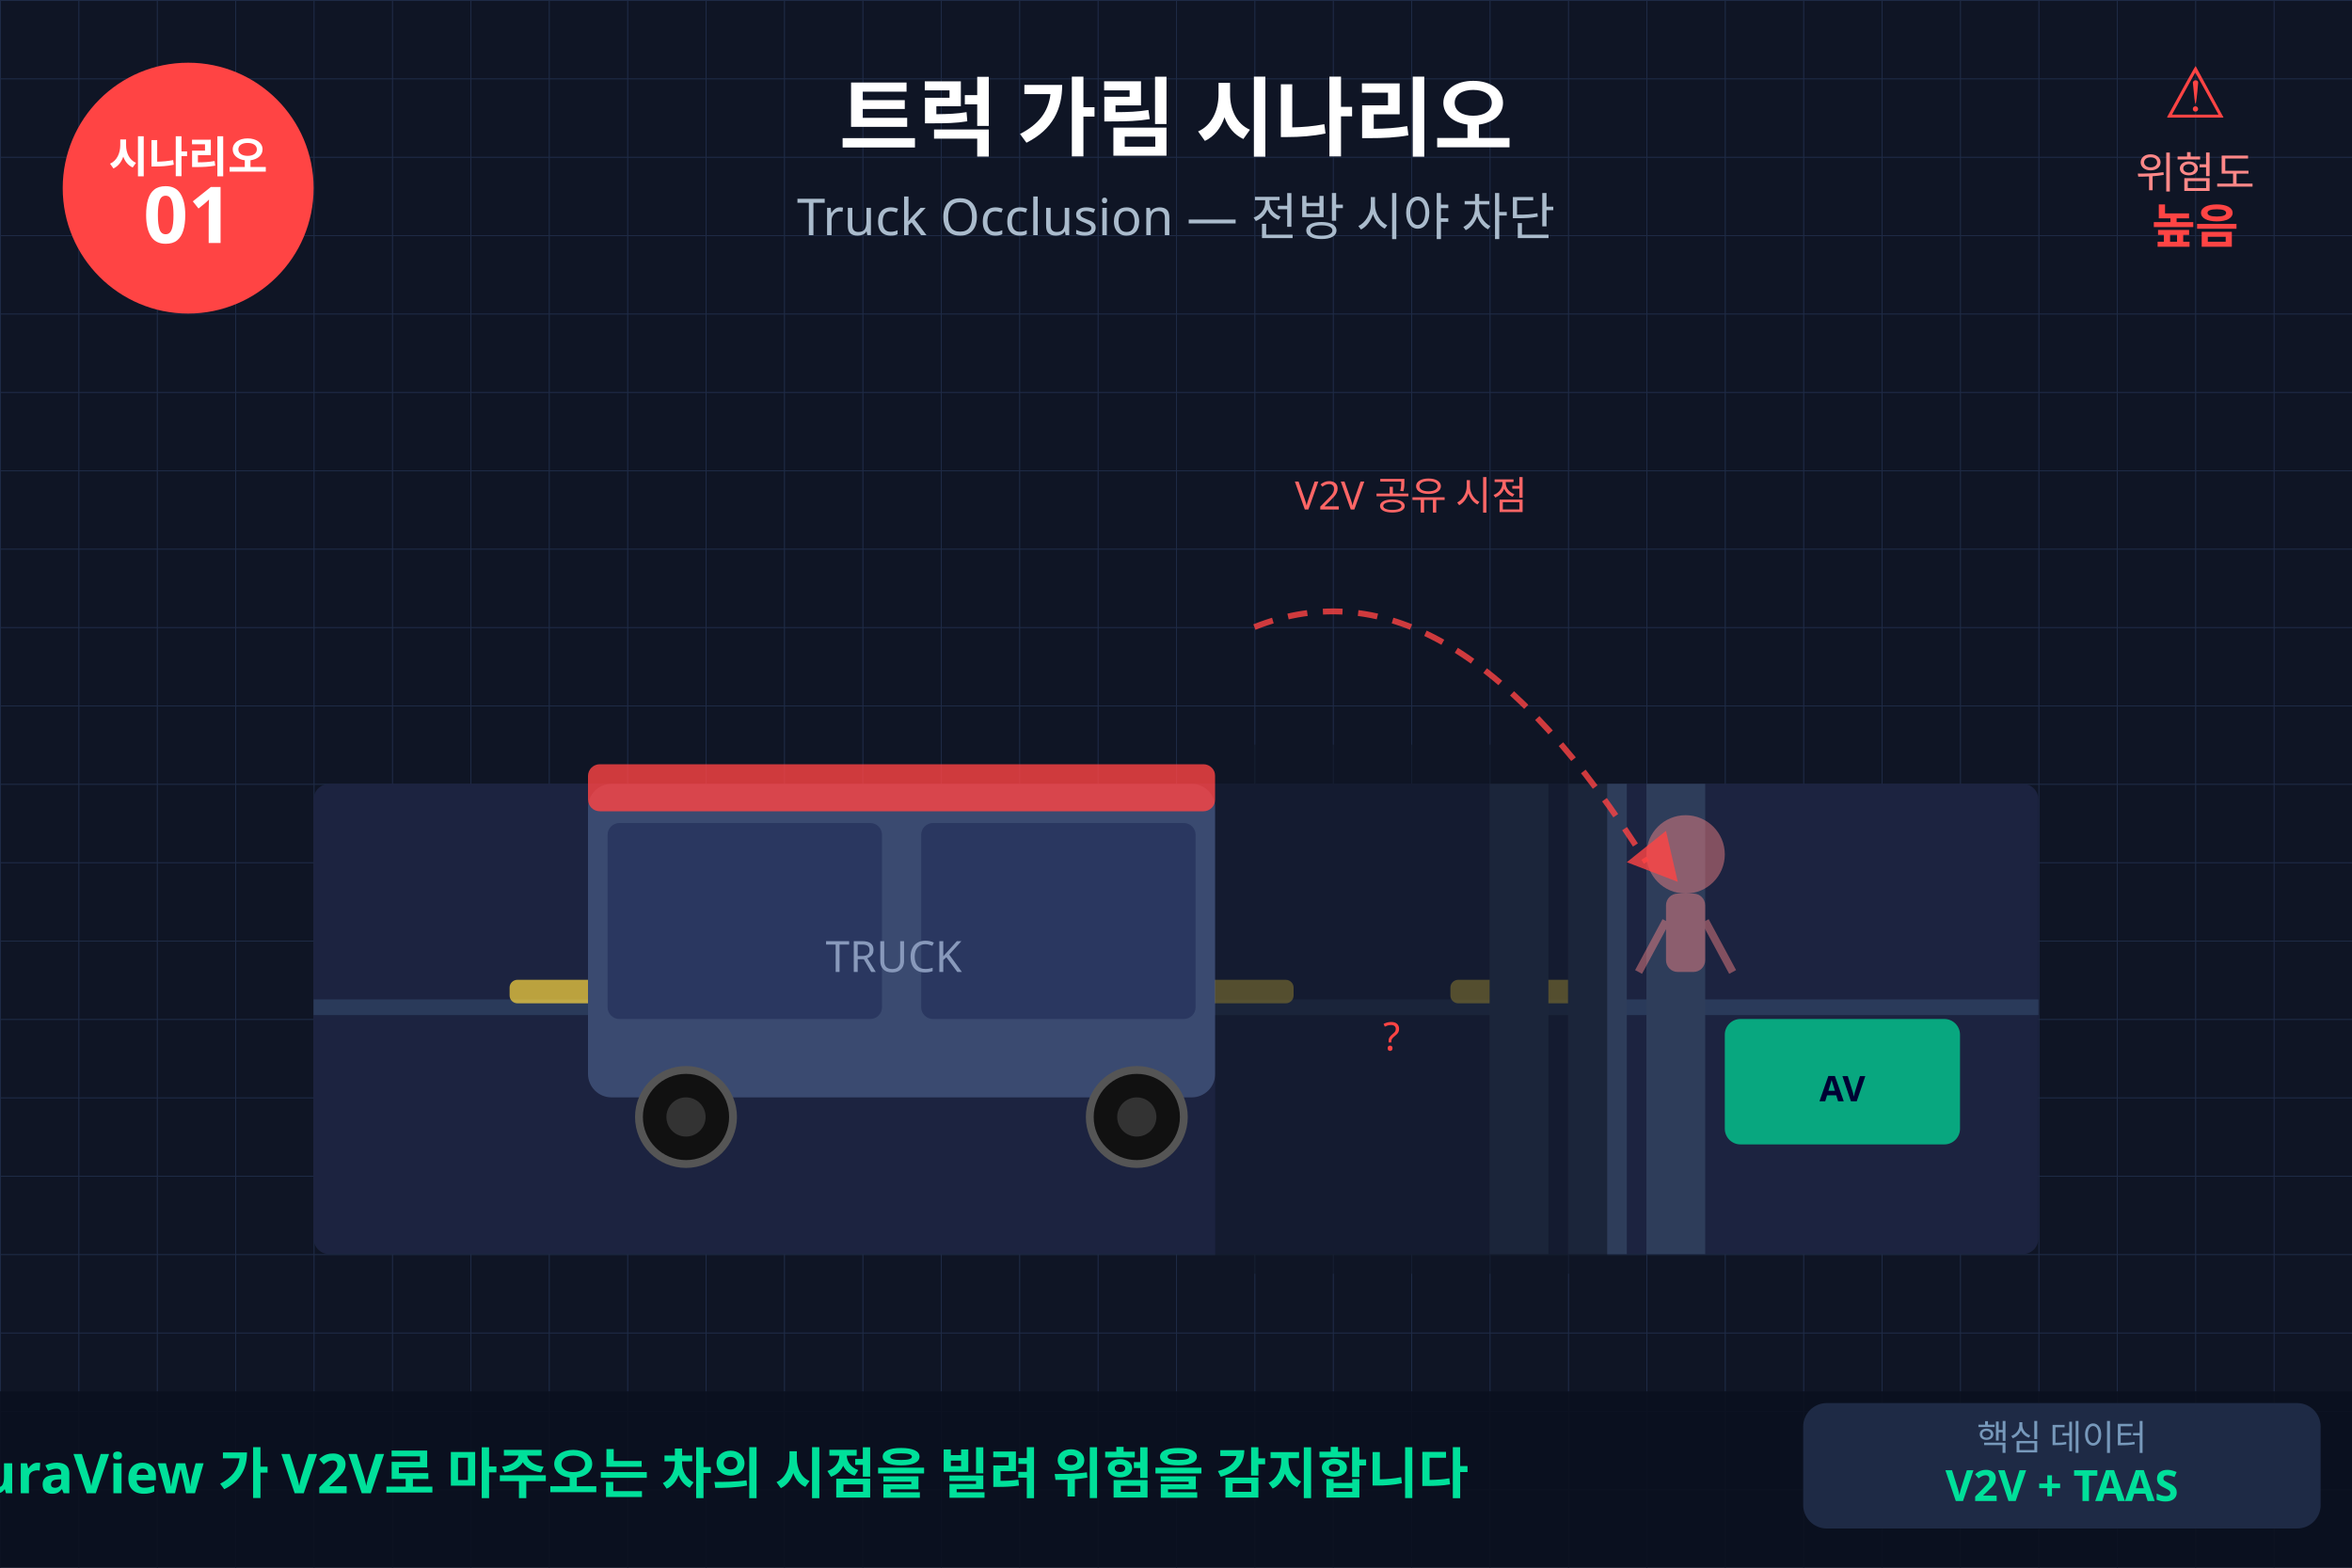
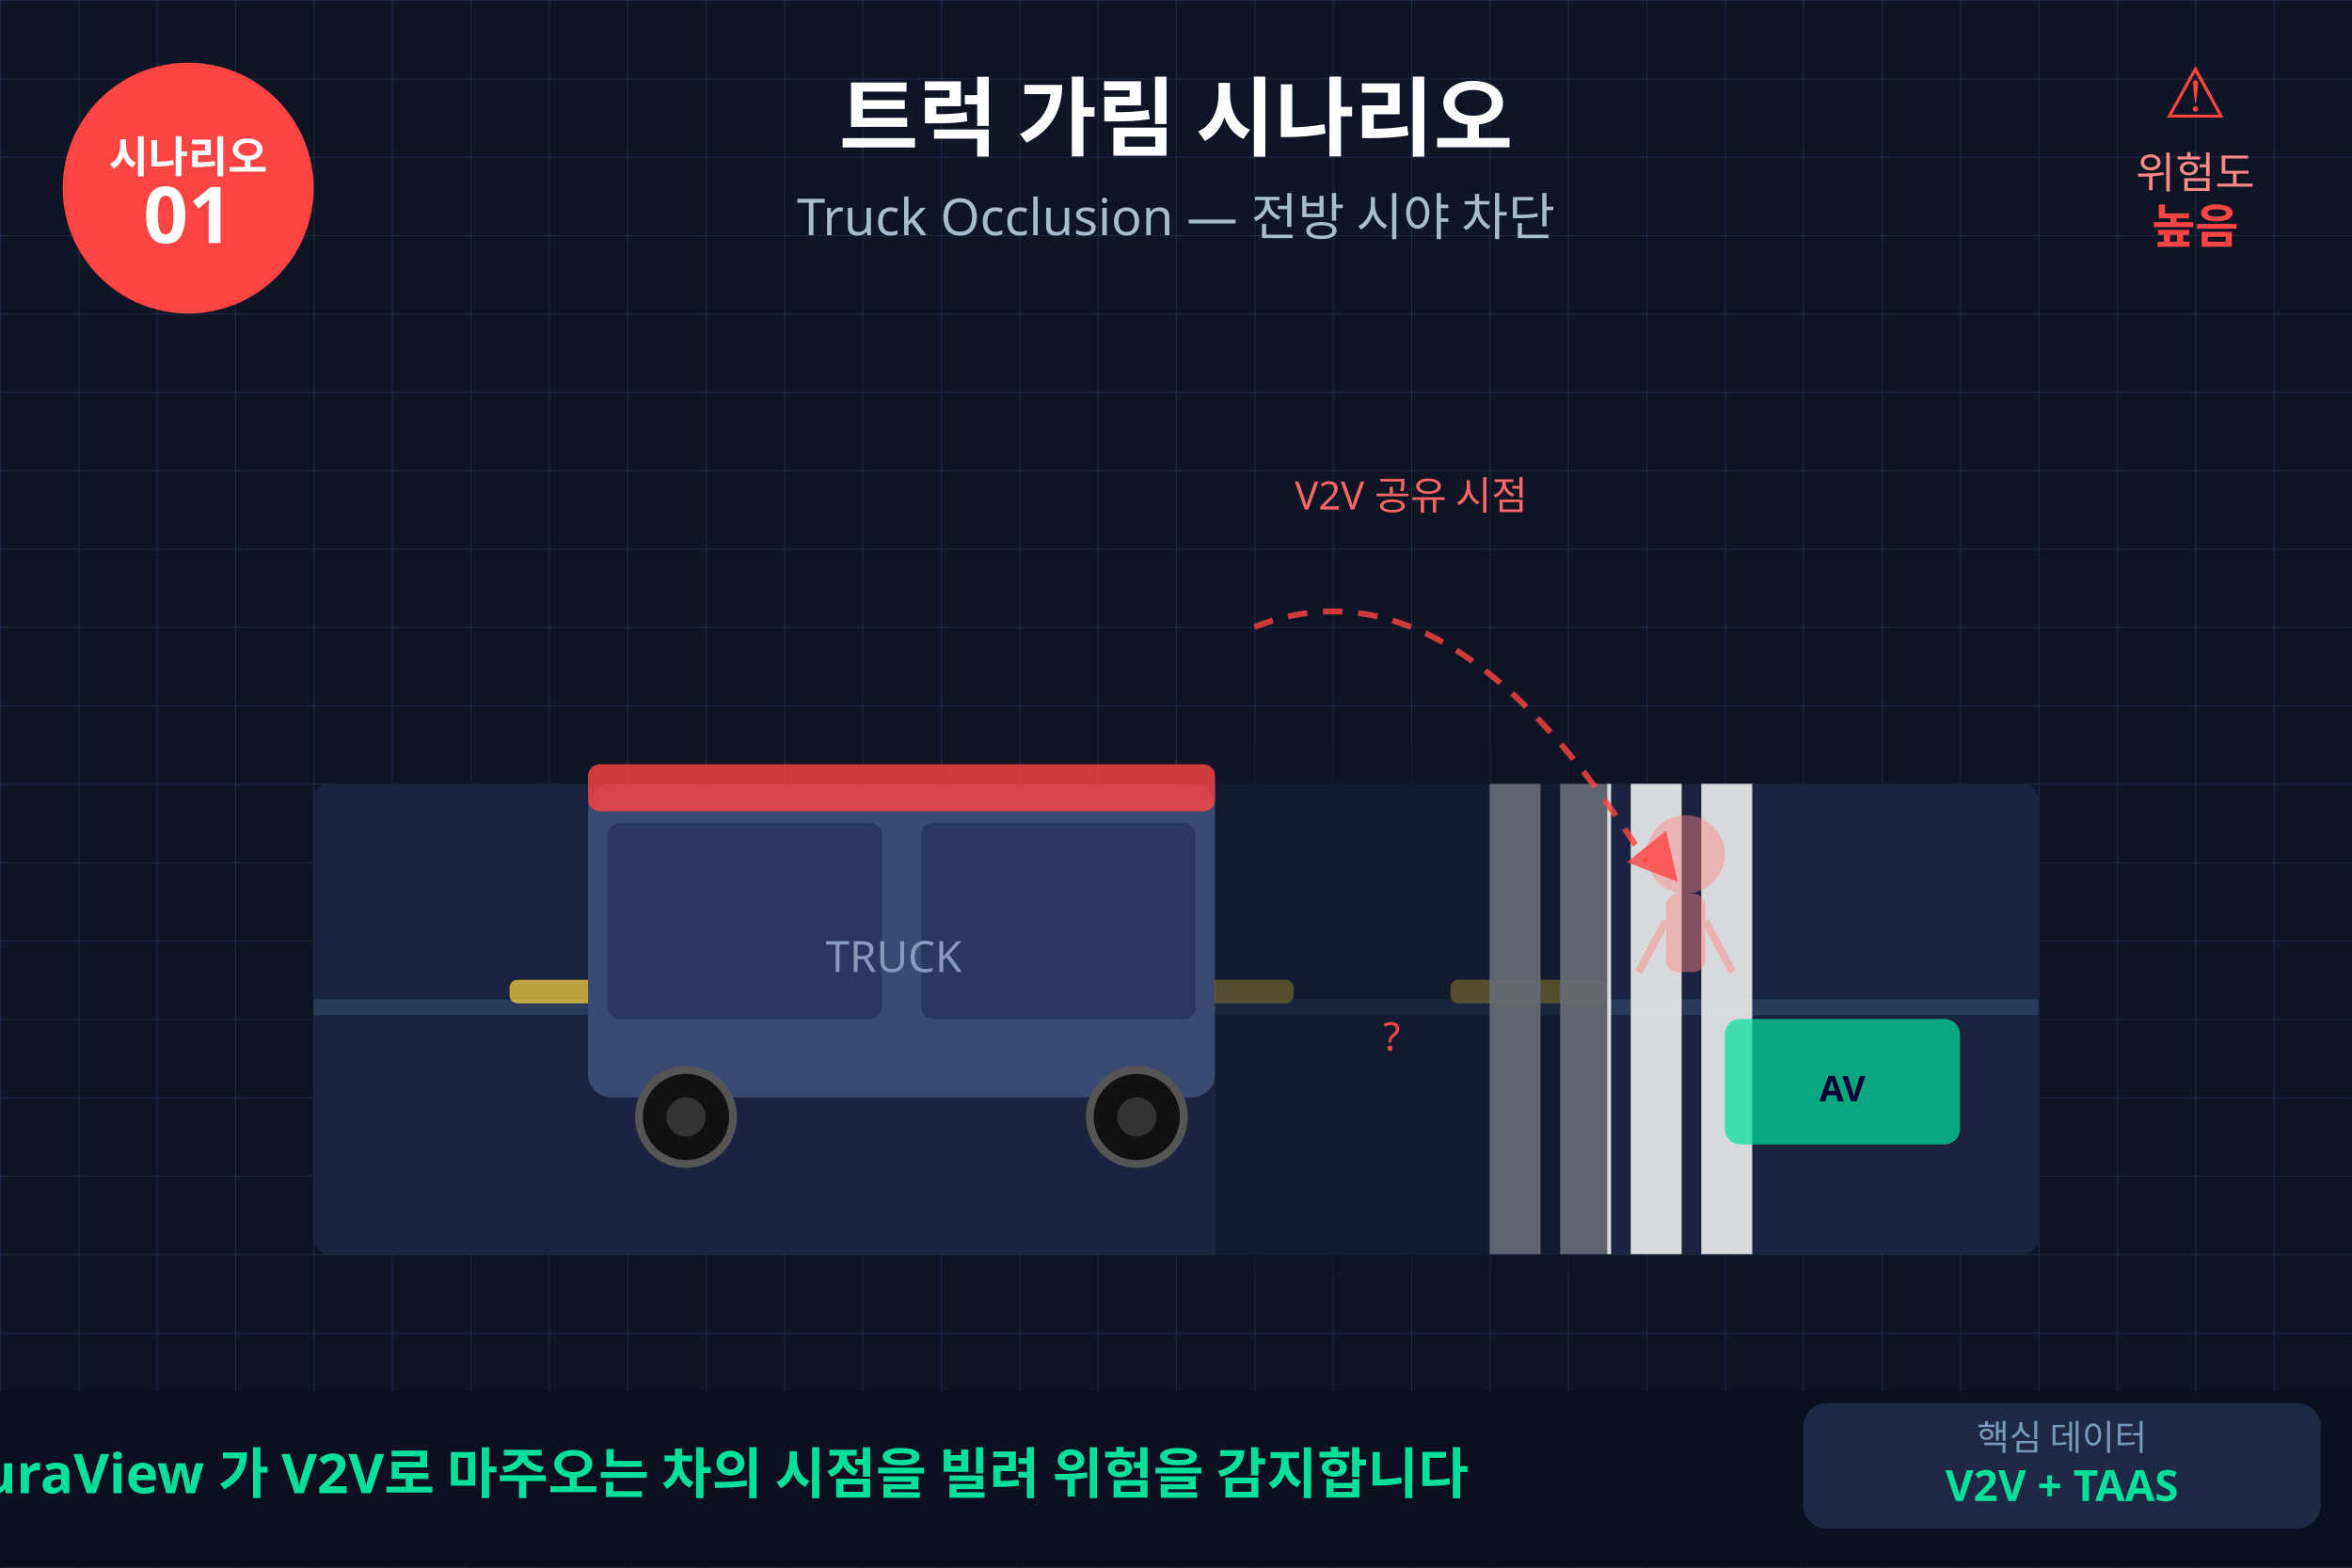
<svg xmlns="http://www.w3.org/2000/svg" viewBox="0 0 600 400" width="600" height="400" font-family="'Malgun Gothic','Apple SD Gothic Neo','Noto Sans KR',sans-serif">
  <rect width="600" height="400" fill="#0F1525" />
  <defs>
    <pattern id="grid1" width="20" height="20" patternUnits="userSpaceOnUse">
      <path d="M20 0 L0 0 0 20" fill="none" stroke="#1E2A45" stroke-width="0.5" />
    </pattern>
    <filter id="glow1">
      <feGaussianBlur stdDeviation="2" result="blur" />
      <feMerge>
        <feMergeNode in="blur" />
        <feMergeNode in="SourceGraphic" />
      </feMerge>
    </filter>
  </defs>
  <rect width="600" height="400" fill="url(#grid1)" />
  <circle cx="48" cy="48" r="32" fill="#FF4444" />
  <text x="48" y="44" text-anchor="middle" font-size="11" fill="white" font-weight="700">시나리오</text>
  <text x="48" y="62" text-anchor="middle" font-size="20" fill="white" font-weight="900">01</text>
  <text x="300" y="38" text-anchor="middle" font-size="22" font-weight="800" fill="white">트럭 가림 시나리오</text>
  <text x="300" y="60" text-anchor="middle" font-size="13" fill="#AABBCC">Truck Occlusion — 전방 시야 차단</text>
  <text x="560" y="30" text-anchor="middle" font-size="18" fill="#FF4444">⚠</text>
  <text x="560" y="48" text-anchor="middle" font-size="11" fill="#FF8888">위험도</text>
  <text x="560" y="62" text-anchor="middle" font-size="12" fill="#FF4444" font-weight="700">높음</text>
  <rect x="80" y="200" width="440" height="120" rx="4" fill="#1C2340" />
  <rect x="80" y="255" width="440" height="4" fill="#2A3A5A" />
  <rect x="130" y="250" width="40" height="6" rx="2" fill="#FFD93D" opacity="0.7" />
  <rect x="210" y="250" width="40" height="6" rx="2" fill="#FFD93D" opacity="0.7" />
  <rect x="290" y="250" width="40" height="6" rx="2" fill="#FFD93D" opacity="0.7" />
  <rect x="370" y="250" width="40" height="6" rx="2" fill="#FFD93D" opacity="0.7" />
-   <rect x="380" y="200" width="15" height="120" fill="#2E3D5A" />
-   <rect x="400" y="200" width="15" height="120" fill="#2E3D5A" />
-   <rect x="420" y="200" width="15" height="120" fill="#2E3D5A" />
+   <rect x="380" y="200" width="13" height="120" fill="#E8E8E8" opacity="0.92" />
+   <rect x="398" y="200" width="13" height="120" fill="#E8E8E8" opacity="0.92" />
+   <rect x="416" y="200" width="13" height="120" fill="#E8E8E8" opacity="0.92" />
+   <rect x="434" y="200" width="13" height="120" fill="#E8E8E8" opacity="0.92" />
  <rect x="150" y="200" width="160" height="80" rx="6" fill="#3A4A70" />
  <rect x="150" y="195" width="160" height="12" rx="3" fill="#FF4444" opacity="0.8" />
  <rect x="155" y="210" width="70" height="50" rx="3" fill="#2A3760" />
  <rect x="235" y="210" width="70" height="50" rx="3" fill="#2A3760" />
  <circle cx="175" cy="285" r="12" fill="#111" stroke="#555" stroke-width="2" />
  <circle cx="175" cy="285" r="5" fill="#333" />
  <circle cx="290" cy="285" r="12" fill="#111" stroke="#555" stroke-width="2" />
  <circle cx="290" cy="285" r="5" fill="#333" />
  <text x="228" y="248" text-anchor="middle" font-size="11" fill="#8899BB">TRUCK</text>
  <g opacity="0.45">
    <circle cx="430" cy="218" r="10" fill="#FF8888" />
    <rect x="425" y="228" width="10" height="20" rx="3" fill="#FF8888" />
    <line x1="425" y1="235" x2="418" y2="248" stroke="#FF8888" stroke-width="2" />
    <line x1="435" y1="235" x2="442" y2="248" stroke="#FF8888" stroke-width="2" />
  </g>
  <rect x="310" y="190" width="100" height="135" fill="#0F1525" opacity="0.6" />
  <text x="355" y="268" text-anchor="middle" font-size="10" fill="#FF4444">?</text>
  <path d="M 320 160 Q 370 140 420 220" stroke="#FF4444" stroke-width="1.5" fill="none" stroke-dasharray="5,4" opacity="0.8" />
  <polygon points="415,220 425,212 428,225" fill="#FF4444" opacity="0.8" />
  <text x="360" y="130" text-anchor="middle" font-size="10" fill="#FF6666">V2V 공유 시점</text>
  <rect x="440" y="260" width="60" height="32" rx="4" fill="#00E09A" opacity="0.7" />
  <text x="470" y="281" text-anchor="middle" font-size="9" fill="#003" font-weight="700">AV</text>
  <circle cx="430" cy="228" r="15" fill="none" stroke="#FF4444" stroke-width="2" opacity="0">
    <animate attributeName="r" values="15;35;15" dur="2s" repeatCount="indefinite" />
    <animate attributeName="opacity" values="0.8;0;0.8" dur="2s" repeatCount="indefinite" />
  </circle>
  <rect x="0" y="355" width="600" height="45" fill="#0A0F1E" opacity="0.9" />
  <text x="180" y="381" text-anchor="middle" font-size="14" fill="#00E09A" font-weight="600">AuraView 가 V2V로 마주오는 차의 시점을 빌려 위험을 감지합니다</text>
  <rect x="460" y="358" width="132" height="32" rx="6" fill="#1E2A45" />
  <text x="526" y="370" text-anchor="middle" font-size="9" fill="#7799BB">핵심 데이터</text>
  <text x="526" y="383" text-anchor="middle" font-size="11" fill="#00E09A" font-weight="700">V2V + TAAS</text>
</svg>
